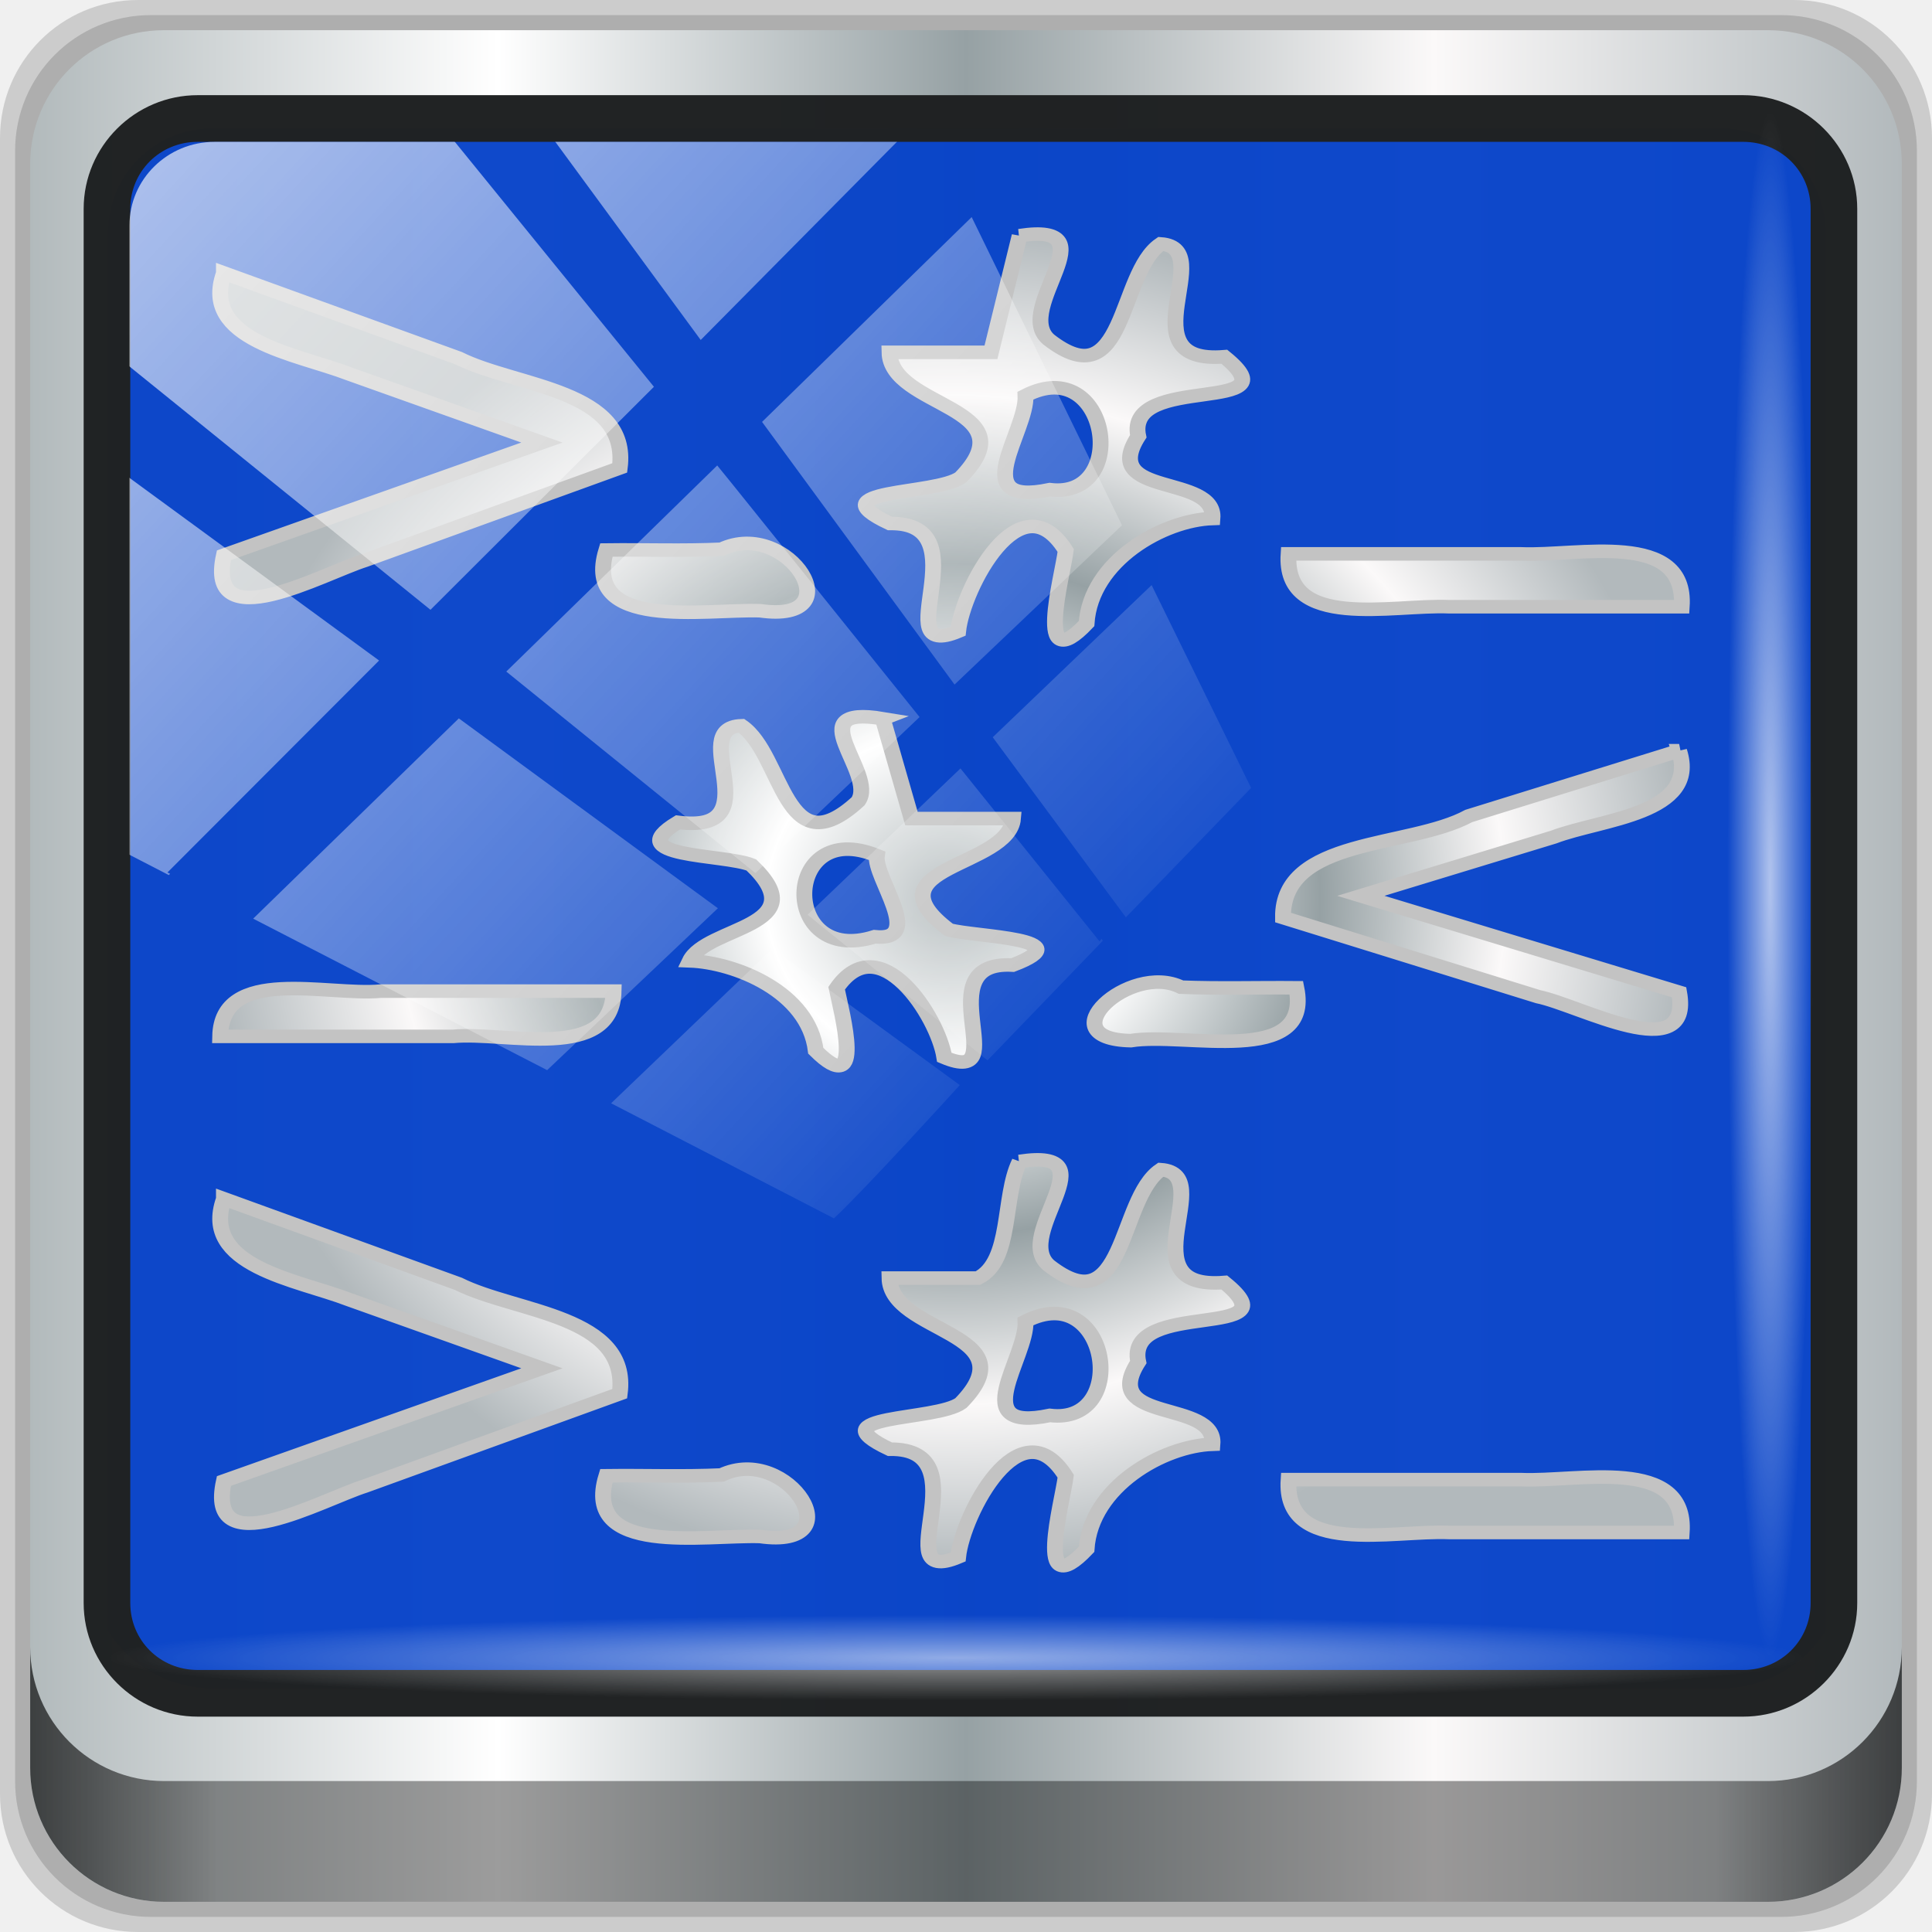
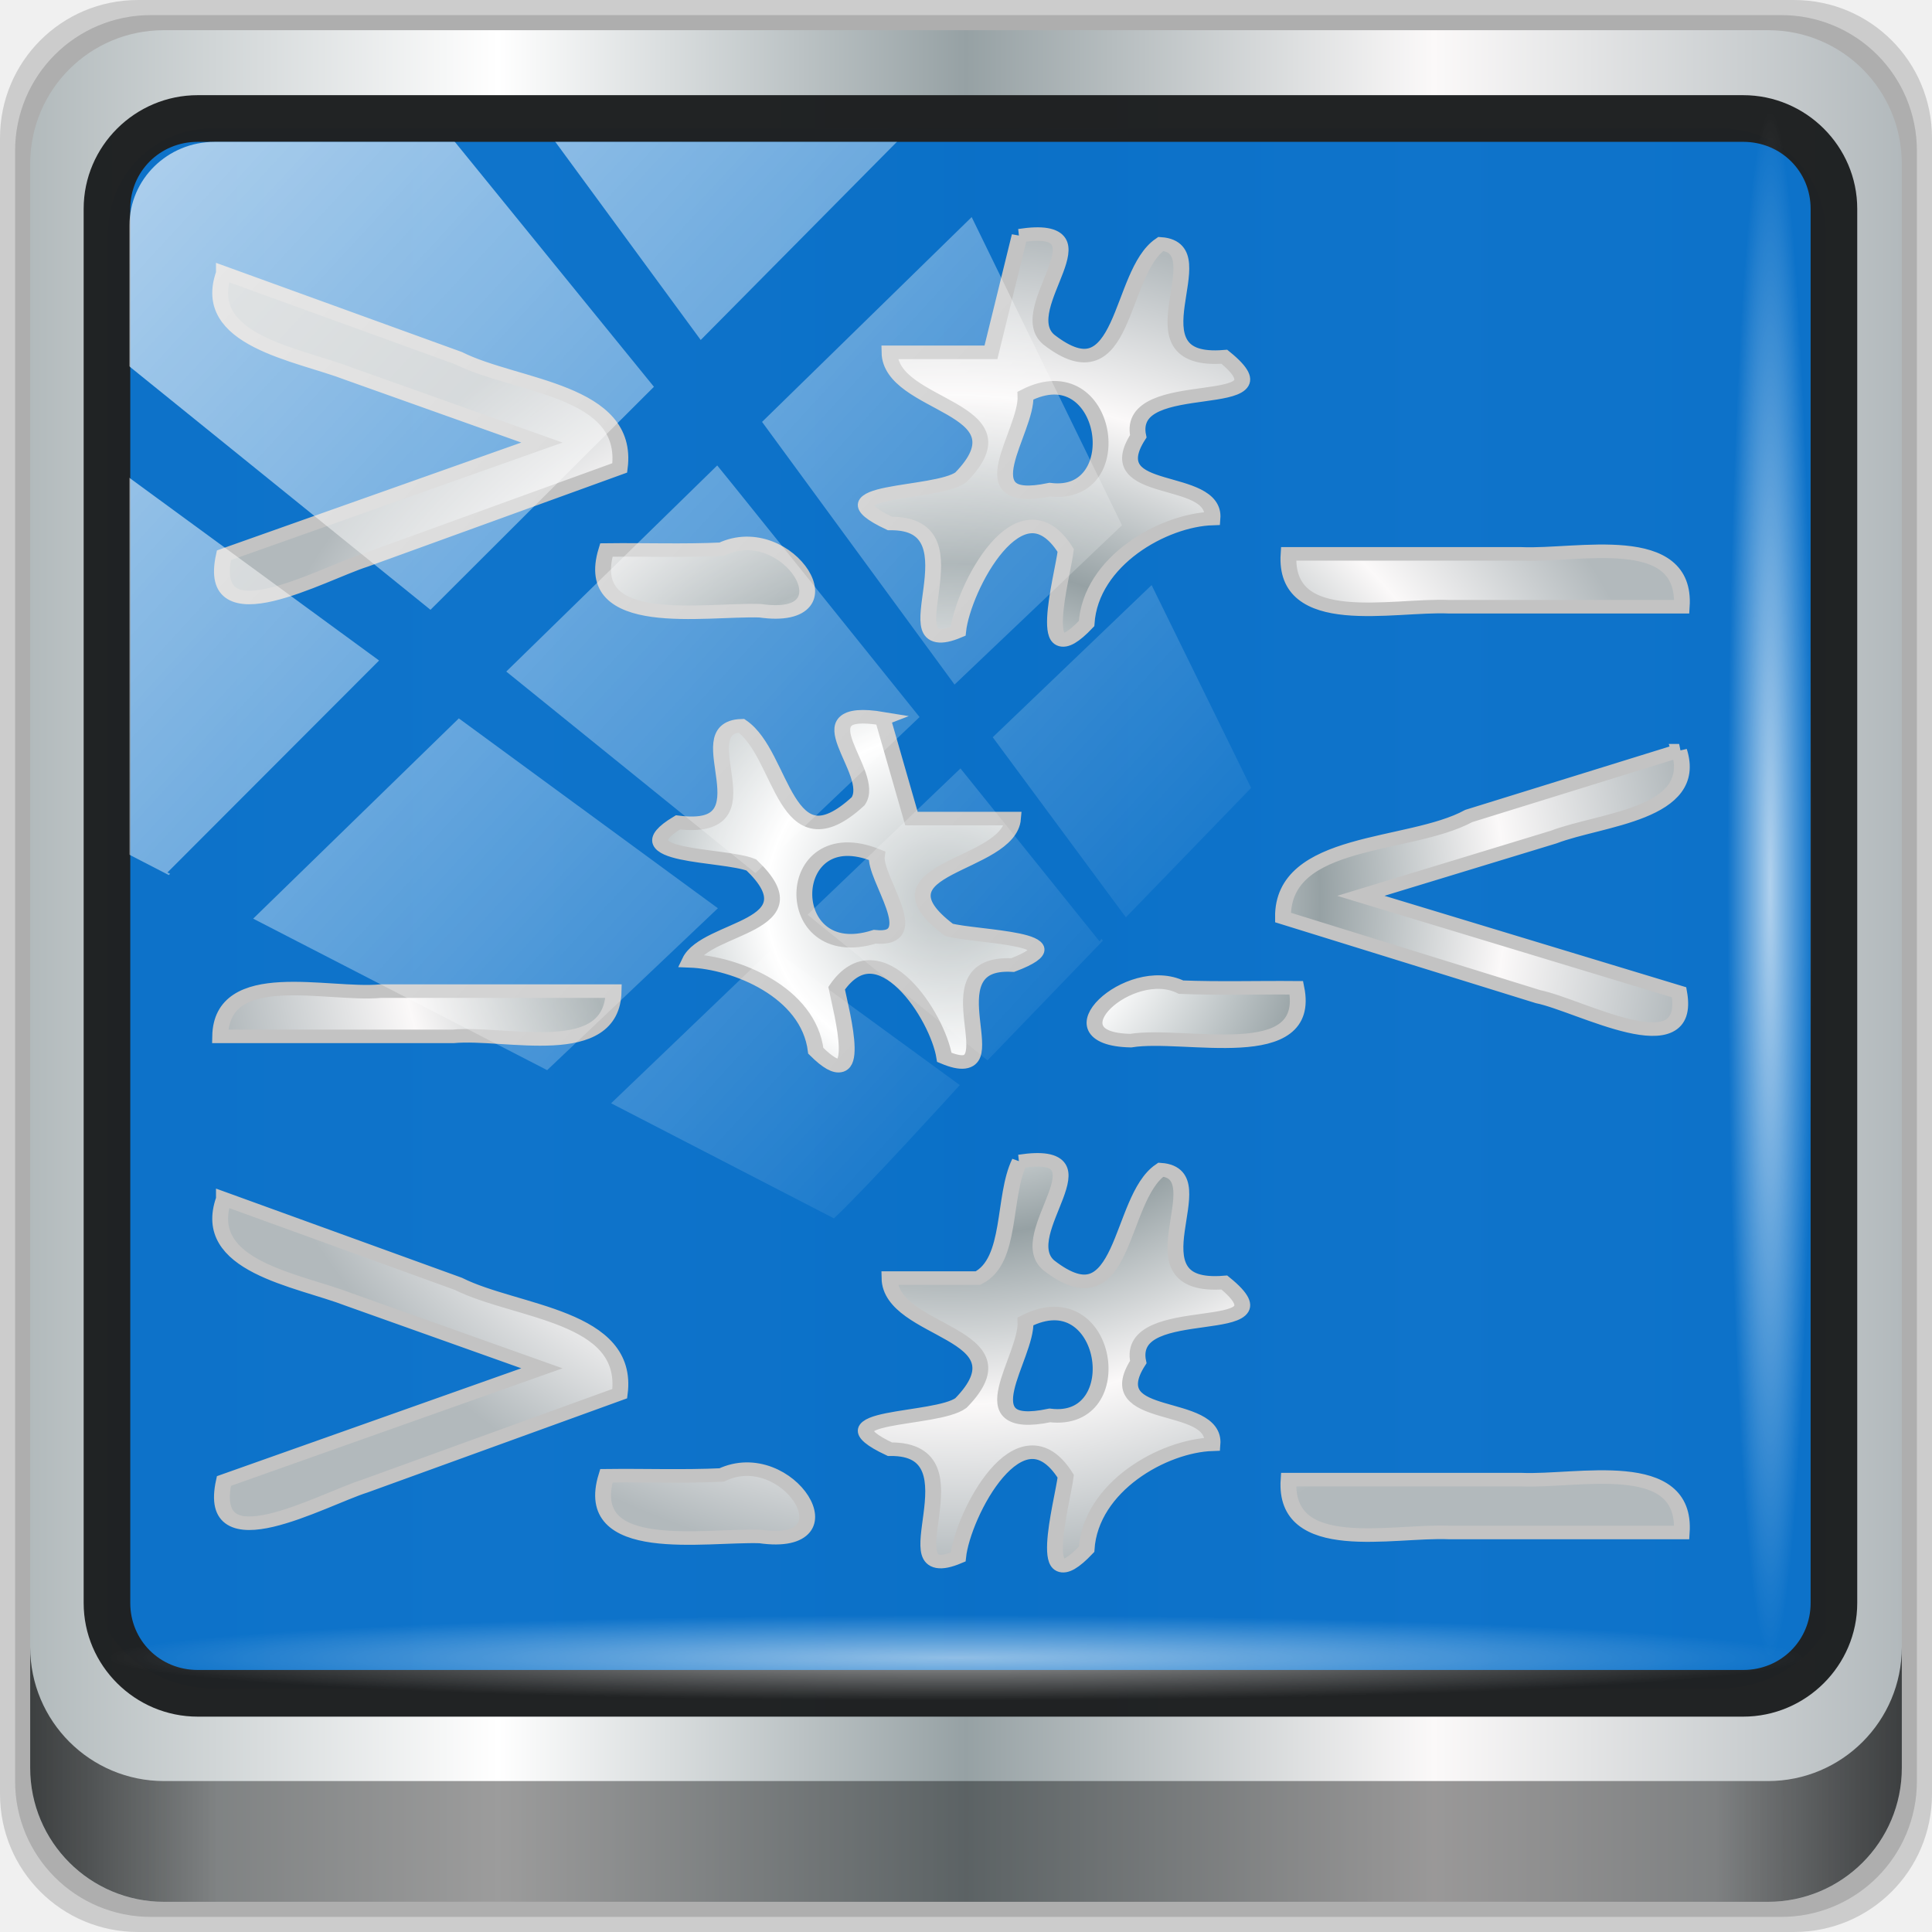
<svg xmlns="http://www.w3.org/2000/svg" xmlns:xlink="http://www.w3.org/1999/xlink" width="96" height="96" viewBox="0 0 96 96" version="1.1" id="svg1072">
  <defs id="defs1066">
    <linearGradient id="linearGradient4573">
      <stop style="stop-color:#c6fcd1;stop-opacity:1;" offset="0" id="stop4569" />
      <stop id="stop4579" offset="0.359" style="stop-color:#dba875;stop-opacity:1" />
      <stop style="stop-color:#6de977;stop-opacity:1" offset="0.759" id="stop4589" />
      <stop style="stop-color:#f31ca7;stop-opacity:1" offset="1" id="stop4571" />
    </linearGradient>
    <linearGradient y2="47" x2="90" y1="47" x1="6" gradientTransform="matrix(1.107143,0,0,1.107143,-4.993903,-3.620687)" gradientUnits="userSpaceOnUse" id="linearGradient4071" xlink:href="#linearGradient6139-0" />
    <linearGradient id="linearGradient6139-0">
      <stop style="stop-color:#b2babc;stop-opacity:1" offset="0" id="stop6141-2" />
      <stop id="stop6151-0" offset="0.25" style="stop-color:#ffffff;stop-opacity:1;" />
      <stop id="stop6147-1" offset="0.5" style="stop-color:#96a1a4;stop-opacity:1" />
      <stop style="stop-color:#fbf9f9;stop-opacity:1;" offset="0.75" id="stop6149-4" />
      <stop style="stop-color:#b2b9bc;stop-opacity:1" offset="1" id="stop6143-4" />
    </linearGradient>
    <linearGradient gradientUnits="userSpaceOnUse" y2="88.172" x2="94.5" y1="88.172" x1="1.5" id="linearGradient4129" xlink:href="#linearGradient3832-0-6-1-1" gradientTransform="translate(0.1489535,0.415026)" />
    <linearGradient id="linearGradient3832-0-6-1-1">
      <stop id="stop3834-6-3-7-1" offset="0" style="stop-color:#000000;stop-opacity:1;" />
      <stop style="stop-color:#000000;stop-opacity:0.588;" offset="0.1" id="stop3872-2-4" />
      <stop id="stop3844-6-2-7-6" offset="0.9" style="stop-color:#000000;stop-opacity:0.588;" />
      <stop id="stop3836-5-0-2-9" offset="1" style="stop-color:#000000;stop-opacity:1;" />
    </linearGradient>
    <radialGradient r="43.199" fy="44.893" fx="13.948" cy="44.893" cx="13.948" gradientTransform="matrix(0.9751338,0,0,0.04919072,34.04765,80.58172)" gradientUnits="userSpaceOnUse" id="radialGradient7462" xlink:href="#linearGradient3737" />
    <linearGradient id="linearGradient3737">
      <stop id="stop3739" style="stop-color:#ffffff;stop-opacity:1" offset="0" />
      <stop id="stop3741" style="stop-color:#ffffff;stop-opacity:0" offset="1" />
    </linearGradient>
    <radialGradient r="43.199" fy="44.893" fx="13.948" cy="44.893" cx="13.948" gradientTransform="matrix(0.8883266,0,0,0.04919072,31.95952,-90.31726)" gradientUnits="userSpaceOnUse" id="radialGradient7464" xlink:href="#linearGradient3737" />
    <linearGradient y2="14.514" x2="50.528" y1="-28.642" x1="2.771" gradientUnits="userSpaceOnUse" id="linearGradient4767" xlink:href="#linearGradient3737" />
    <clipPath clipPathUnits="userSpaceOnUse" id="clipPath4156-4-1">
      <path style="opacity:0.6;fill:#ffffff;fill-opacity:1;stroke:none" d="m 27.046,-55.695 -14.214,13.321 h 0.061 l 15.653,21.771 10.231,-10.546 C 38.562,-32.302 27.468,-54.819 27.046,-55.695 Z M 9.647,-39.383 -5.241,-25.321 15.988,-7.806 26.372,-18.383 Z m 31.491,12.951 -9.741,9.714 8.945,12.458 7.781,-7.555 z m -49.84,4.379 -13.754,12.982 26.283,13.846 0.061,-0.062 -0.123,-0.062 L 13.599,-5.401 -8.702,-22.053 Z m 38.015,7.401 -9.803,9.775 11.579,9.559 7.628,-7.401 -8.669,-11.009 z m 20.187,5.674 -7.383,7.216 6.188,8.542 5.82,-6.137 z m -32.195,6.322 -9.557,9.498 13.662,7.185 7.934,-7.678 z m 23.312,2.374 -7.107,6.938 8.363,6.907 5.361,-5.674 -0.061,-0.092 -0.092,0.123 -6.464,-8.203 z m -8.73,8.542 -7.505,7.339 10.354,5.458 c 1.397,-1.321 5.675,-6.123 5.851,-6.322 z" id="path4158-0-8" />
    </clipPath>
    <linearGradient gradientUnits="userSpaceOnUse" y2="7.017" x2="45.448" y1="92.54" x1="45.448" gradientTransform="scale(1.005865,0.994169)" id="ButtonShadow-16">
      <stop id="stop3750-6" offset="0" style="stop-color:#000000;stop-opacity:1;" />
      <stop id="stop3752-4" offset="1" style="stop-color:#000000;stop-opacity:0.588;" />
    </linearGradient>
    <clipPath id="clipPath4355-7" clipPathUnits="userSpaceOnUse">
      <rect ry="6" rx="6" y="6" x="6" height="80" width="84" id="rect4357-5" style="fill:#ffffff;fill-opacity:1;fill-rule:nonzero;stroke:none" />
    </clipPath>
    <clipPath id="clipPath4355-9" clipPathUnits="userSpaceOnUse">
      <rect ry="6" rx="6" y="6" x="6" height="80" width="84" id="rect4357-1" style="fill:#ffffff;fill-opacity:1;fill-rule:nonzero;stroke:none" />
    </clipPath>
    <clipPath id="clipPath4355-1" clipPathUnits="userSpaceOnUse">
      <rect ry="6" rx="6" y="6" x="6" height="80" width="84" id="rect4357-9" style="fill:#ffffff;fill-opacity:1;fill-rule:nonzero;stroke:none" />
    </clipPath>
    <clipPath id="clipPath3943-52-0" clipPathUnits="userSpaceOnUse">
      <path style="color:#000000;display:inline;overflow:visible;visibility:visible;opacity:0.8;fill:#ff00ff;fill-opacity:1;fill-rule:nonzero;stroke:none;stroke-width:1;marker:none;enable-background:accumulate" d="m 69.781,20.844 -5,3.438 c 5.587,5.537 9,13.328 9,21.812 0,8.434 -3.377,16.096 -8.906,21.625 l 5,3.438 C 76.078,64.576 80,55.844 80,46.094 c 2e-6,-9.797 -3.963,-18.66 -10.219,-25.25 z M 40,24.062 28.906,36.219 H 21.5 c -0.823,0 -1.5,0.677 -1.5,1.5 v 1 14.844 1 c 0,0.823 0.684,1.61 1.5,1.5 h 7.406 L 40,68 V 66 26.062 Z m 20.594,3.281 -5,3.438 L 55.5,30.875 c 3.938,3.89 6.406,9.25 6.406,15.219 0,5.921 -2.43,11.148 -6.312,15.031 l 0.094,0.094 5.094,3.438 c 4.475,-4.908 7.25,-11.402 7.25,-18.562 0,-7.231 -2.879,-13.831 -7.438,-18.75 z m -9.25,6.5 -5.219,3.625 c 2.222,2.218 3.719,5.24 3.719,8.625 0,3.337 -1.459,6.228 -3.625,8.438 l 5.219,3.625 c 2.822,-3.237 4.531,-7.434 4.531,-12.062 0,-4.673 -1.754,-9.001 -4.625,-12.25 z" id="path3945-4-1" />
    </clipPath>
    <linearGradient xlink:href="#linearGradient4573" id="linearGradient4577" x1="8.135" y1="22.13" x2="85.383" y2="22.13" gradientUnits="userSpaceOnUse" />
    <linearGradient xlink:href="#linearGradient4573" id="linearGradient4599" gradientUnits="userSpaceOnUse" x1="8.135" y1="22.13" x2="85.383" y2="22.13" />
    <radialGradient xlink:href="#linearGradient6139-0" id="radialGradient4633" cx="47.429" cy="22.641" fx="47.429" fy="22.641" r="36.684" gradientTransform="matrix(1,0,0,1.064215,0,-1.453922)" gradientUnits="userSpaceOnUse" />
  </defs>
  <g id="layer1" transform="translate(0,-1026.52)">
    <g transform="translate(-0.1489564,1026.105)" style="display:inline" id="g2574">
      <path id="path3288" d="M 89.292,0.415 H 7.006 c -3.799,0 -6.857,3.058 -6.857,6.857 V 89.558 c 0,3.799 3.058,6.857 6.857,6.857 H 89.292 c 3.799,0 6.857,-3.058 6.857,-6.857 V 7.272 c 0,-3.799 -3.058,-6.857 -6.857,-6.857 z" style="display:inline;opacity:0.15;fill:#000000;fill-opacity:1;fill-rule:nonzero;stroke:none" />
      <path style="display:inline;opacity:0.15;fill:#000000;fill-opacity:1;fill-rule:nonzero;stroke:none" d="M 88.649,1.165 H 7.649 c -3.739,0 -6.75,3.01 -6.75,6.75 V 88.915 c 0,3.74 3.011,6.75 6.75,6.75 H 88.649 c 3.74,0 6.75,-3.01 6.75,-6.75 V 7.915 c 0,-3.739 -3.01,-6.75 -6.75,-6.75 z" id="path4085" />
      <path id="rect4251-1" d="M 88.006,1.915 H 8.292 c -3.68,0 -6.643,2.963 -6.643,6.643 V 88.272 c 0,3.68 2.963,6.643 6.643,6.643 H 88.006 c 3.68,0 6.643,-2.963 6.643,-6.643 V 8.558 c 0,-3.68 -2.963,-6.643 -6.643,-6.643 z" style="display:inline;fill:url(#linearGradient4071);fill-opacity:1;fill-rule:nonzero;stroke:none" />
-       <path id="path3400-6" d="m 10.722,6.802 c -2.901,0 -5.204,2.316 -5.204,5.234 v 21.689 7.328 40.401 c 1.114,1.705 3.015,2.846 5.204,2.846 h 4.163 66.611 4.163 c 2.189,0 4.09,-1.141 5.204,-2.846 V 41.053 33.726 12.036 c 0,-2.918 -2.303,-5.234 -5.204,-5.234 z" style="display:inline;opacity:0.96;fill:#0542c9;fill-opacity:1;fill-rule:nonzero;stroke:none;stroke-width:1.044" />
+       <path id="path3400-6" d="m 10.722,6.802 c -2.901,0 -5.204,2.316 -5.204,5.234 v 21.689 7.328 40.401 c 1.114,1.705 3.015,2.846 5.204,2.846 h 4.163 66.611 4.163 c 2.189,0 4.09,-1.141 5.204,-2.846 V 41.053 33.726 12.036 c 0,-2.918 -2.303,-5.234 -5.204,-5.234 z" style="display:inline;opacity:0.96;fill:#056ec9;fill-opacity:1;fill-rule:nonzero;stroke:none;stroke-width:1.044" />
      <path style="color:#000000;font-style:normal;font-variant:normal;font-weight:normal;font-stretch:normal;font-size:medium;line-height:normal;font-family:Sans;-inkscape-font-specification:Sans;text-indent:0;text-align:start;text-decoration:none;text-decoration-line:none;letter-spacing:normal;word-spacing:normal;text-transform:none;writing-mode:lr-tb;direction:ltr;baseline-shift:baseline;text-anchor:start;display:inline;overflow:visible;visibility:visible;fill:#202223;fill-opacity:0.991;stroke:none;stroke-width:2.376;marker:none;enable-background:accumulate" d="m 9.974,5.144 c -3.117,0 -5.668,2.54 -5.668,5.646 v 69.278 c 0,3.106 2.551,5.646 5.668,5.646 H 86.766 c 3.117,0 5.668,-2.54 5.668,-5.646 V 10.79 c 0,-3.106 -2.551,-5.646 -5.668,-5.646 z m 0,2.319 H 86.766 c 1.888,0 3.352,1.48 3.352,3.327 v 69.278 c 0,1.846 -1.464,3.327 -3.352,3.327 H 9.974 c -1.888,0 -3.352,-1.48 -3.352,-3.327 V 10.79 c 0,-1.846 1.464,-3.327 3.352,-3.327 z" id="path4989" />
      <path id="path4118" d="m 1.649,82.259 v 6 c 0,3.68 2.976,6.656 6.656,6.656 H 87.993 c 3.68,0 6.656,-2.976 6.656,-6.656 v -6 c 0,3.68 -2.976,6.656 -6.656,6.656 H 8.305 c -3.68,0 -6.656,-2.976 -6.656,-6.656 z" style="display:inline;opacity:0.658;fill:url(#linearGradient4129);fill-opacity:1;fill-rule:nonzero;stroke:none" />
      <rect ry="4.25" rx="0" y="80.665" x="5.524" height="4.25" width="84.25" id="rect4131" style="opacity:0.55;fill:url(#radialGradient7462);fill-opacity:1;stroke:none" />
      <rect transform="rotate(90)" style="opacity:0.669;fill:url(#radialGradient7464);fill-opacity:1;stroke:none" id="rect4141" width="76.75" height="4.25" x="5.975" y="-90.234" rx="0" ry="4.25" />
      <g aria-label="&gt;#-_" style="font-style:normal;font-weight:normal;font-size:40px;line-height:1.25;font-family:sans-serif;letter-spacing:0px;word-spacing:0px;fill:url(#linearGradient4577);fill-opacity:1;stroke:none" id="text4550" />
      <g id="g4595" style="font-style:normal;font-weight:normal;font-size:40px;line-height:1.25;font-family:sans-serif;letter-spacing:0px;word-spacing:0px;fill:url(#linearGradient4599);fill-opacity:1;stroke:none" aria-label="&gt;#-_" transform="translate(0,46)" />
      <g transform="matrix(-1.000797,0,0,0.8560536,94.86766,25.74758)" aria-label="&gt;#-_" style="font-style:normal;font-weight:normal;font-size:40px;line-height:1.25;font-family:sans-serif;letter-spacing:0px;word-spacing:0px;fill:url(#radialGradient4633);fill-opacity:1;stroke:#c3c3c3;stroke-opacity:1;opacity:1" id="g4603">
        <path style="fill:url(#radialGradient4633);fill-opacity:1;stroke:#c3c3c3;stroke-width:0.786;stroke-opacity:1" d="m 50.814,12.125 c -0.475,1.932 -0.95,3.864 -1.425,5.797 -1.681,0 -3.361,0 -5.042,0 0.199,2.853 7.342,2.792 3.184,6.456 -1.316,0.427 -6.713,0.472 -3.165,2.048 4.403,-0.29 -0.172,7.108 3.392,5.356 0.318,-2.354 3.213,-7.639 5.346,-4.013 -0.246,1.426 -1.43,6.505 1.036,3.631 0.355,-3.399 3.961,-5.12 6.256,-5.222 -0.826,-2.025 -6.322,-1.935 -3.056,-5.565 1.38,-0.648 6.583,-0.404 3.646,-2.472 -4.74,0.699 -0.364,-5.514 -3.158,-5.606 -2.081,1.686 -2.127,8.32 -5.791,4.382 -0.966,-1.636 3.05,-5.625 -1.225,-4.793 z M 11.275,13.983 c -1.011,3.707 3.884,3.96 6.233,5.013 3.19,1.136 6.379,2.273 9.569,3.409 -5.267,1.867 -10.534,3.733 -15.802,5.6 -0.67,4.386 4.932,0.745 6.998,0.255 4.223,-1.532 8.447,-3.063 12.67,-4.595 0.046,-4.656 -6.271,-4.02 -9.224,-5.894 -3.482,-1.263 -6.963,-2.525 -10.445,-3.788 z m 39.831,6.089 c 4.712,-2.253 4.855,6.454 0.11,4.709 -2.548,0.306 0.052,-3.427 -0.11,-4.709 z m -20.827,7.673 c -0.804,4.626 5.535,2.555 8.224,3.067 4.21,-0.103 0.04,-4.568 -2.499,-3.105 -1.905,0.089 -3.817,0.015 -5.724,0.038 z m 33.898,0.193 c 0.07,4.134 5.324,2.339 7.968,2.626 3.856,0 7.712,0 11.568,0 -0.07,-4.134 -5.324,-2.339 -7.968,-2.626 -3.856,0 -7.712,0 -11.568,0 z m -20.158,9.884 c 0.86,2.047 0.355,5.776 2.069,6.771 1.464,0 2.929,0 4.393,0 -0.045,3.252 -7.006,3.122 -3.547,7.254 1.237,1.063 7.246,0.635 3.528,2.68 -4.666,-0.071 0.298,8.076 -3.39,6.257 -0.224,-2.454 -3.081,-8.903 -5.342,-4.688 0.159,1.504 1.598,7.488 -1.035,4.242 -0.2,-3.628 -3.796,-6.007 -6.251,-6.1 -0.182,-2.629 5.662,-1.182 3.684,-4.77 0.682,-3.716 -7.881,-1.193 -4.273,-4.618 4.976,0.469 0.263,-6.312 3.155,-6.549 2.122,1.692 1.719,9.053 5.565,5.549 1.8,-1.802 -3.194,-6.86 1.445,-6.028 z m 39.507,2.171 c 1.191,3.931 -3.643,4.692 -6.216,5.851 -3.191,1.329 -6.382,2.658 -9.573,3.987 5.263,2.181 10.526,4.361 15.789,6.542 0.922,4.888 -4.856,1.09 -6.993,0.297 -4.22,-1.789 -8.44,-3.579 -12.66,-5.368 -0.506,-4.562 5.123,-4.686 8.012,-6.374 3.88,-1.645 7.76,-3.29 11.641,-4.936 z m -39.799,7.112 c -4.132,-2.48 -5.247,6.039 -1.207,5.46 4.215,1.028 1.117,-3.36 1.207,-5.46 z m 20.81,8.963 c 1.241,4.728 -4.886,3.419 -7.629,3.524 -4.721,0.794 -1.381,-5.393 1.909,-3.569 1.903,0.104 3.814,0.017 5.72,0.045 z m -33.871,0.225 c 0.255,4.486 -5.179,2.923 -7.963,3.067 -3.853,0 -7.705,0 -11.558,0 -0.255,-4.486 5.179,-2.923 7.963,-3.067 3.853,0 7.705,0 11.558,0 z m 13.353,-72.206 c 0.475,2.257 0.949,4.514 1.424,6.771 1.679,0 3.359,0 5.038,0 -0.045,3.252 -7.006,3.122 -3.547,7.254 1.237,1.063 7.246,0.635 3.528,2.68 -4.666,-0.071 0.298,8.076 -3.39,6.257 -0.224,-2.454 -3.081,-8.903 -5.342,-4.688 0.159,1.504 1.598,7.488 -1.035,4.242 -0.2,-3.628 -3.796,-6.007 -6.251,-6.1 -0.182,-2.629 5.662,-1.182 3.684,-4.77 0.682,-3.716 -7.881,-1.193 -4.273,-4.618 4.976,0.469 0.263,-6.312 3.155,-6.549 2.122,1.692 1.719,9.053 5.565,5.549 1.8,-1.802 -3.194,-6.86 1.445,-6.028 z m 39.507,2.171 c 1.191,3.931 -3.643,4.692 -6.216,5.851 -3.191,1.329 -6.382,2.658 -9.573,3.987 5.263,2.181 10.526,4.361 15.789,6.542 0.922,4.888 -4.856,1.09 -6.993,0.297 -4.22,-1.789 -8.44,-3.579 -12.66,-5.368 -0.506,-4.562 5.123,-4.686 8.012,-6.374 3.88,-1.645 7.76,-3.29 11.641,-4.936 z m -39.799,7.112 c -4.132,-2.48 -5.247,6.039 -1.207,5.46 4.215,1.028 1.117,-3.36 1.207,-5.46 z m 20.81,8.963 c 1.241,4.728 -4.886,3.419 -7.629,3.524 -4.721,0.794 -1.381,-5.393 1.909,-3.569 1.903,0.104 3.814,0.017 5.72,0.045 z m -33.871,0.225 c 0.255,4.486 -5.179,2.923 -7.963,3.067 -3.853,0 -7.705,0 -11.558,0 -0.255,-4.486 5.179,-2.923 7.963,-3.067 3.853,0 7.705,0 11.558,0 z" id="path4601" />
      </g>
      <rect clip-path="url(#clipPath4156-4-1)" ry="3.957" rx="3.957" y="-30" x="2" height="69.024" width="75.966" id="rect4146" style="opacity:0.65;fill:url(#linearGradient4767);fill-opacity:1;stroke:none" transform="matrix(1.069245,0,0,1.047683,4.44418,38.89401)" />
    </g>
  </g>
</svg>
